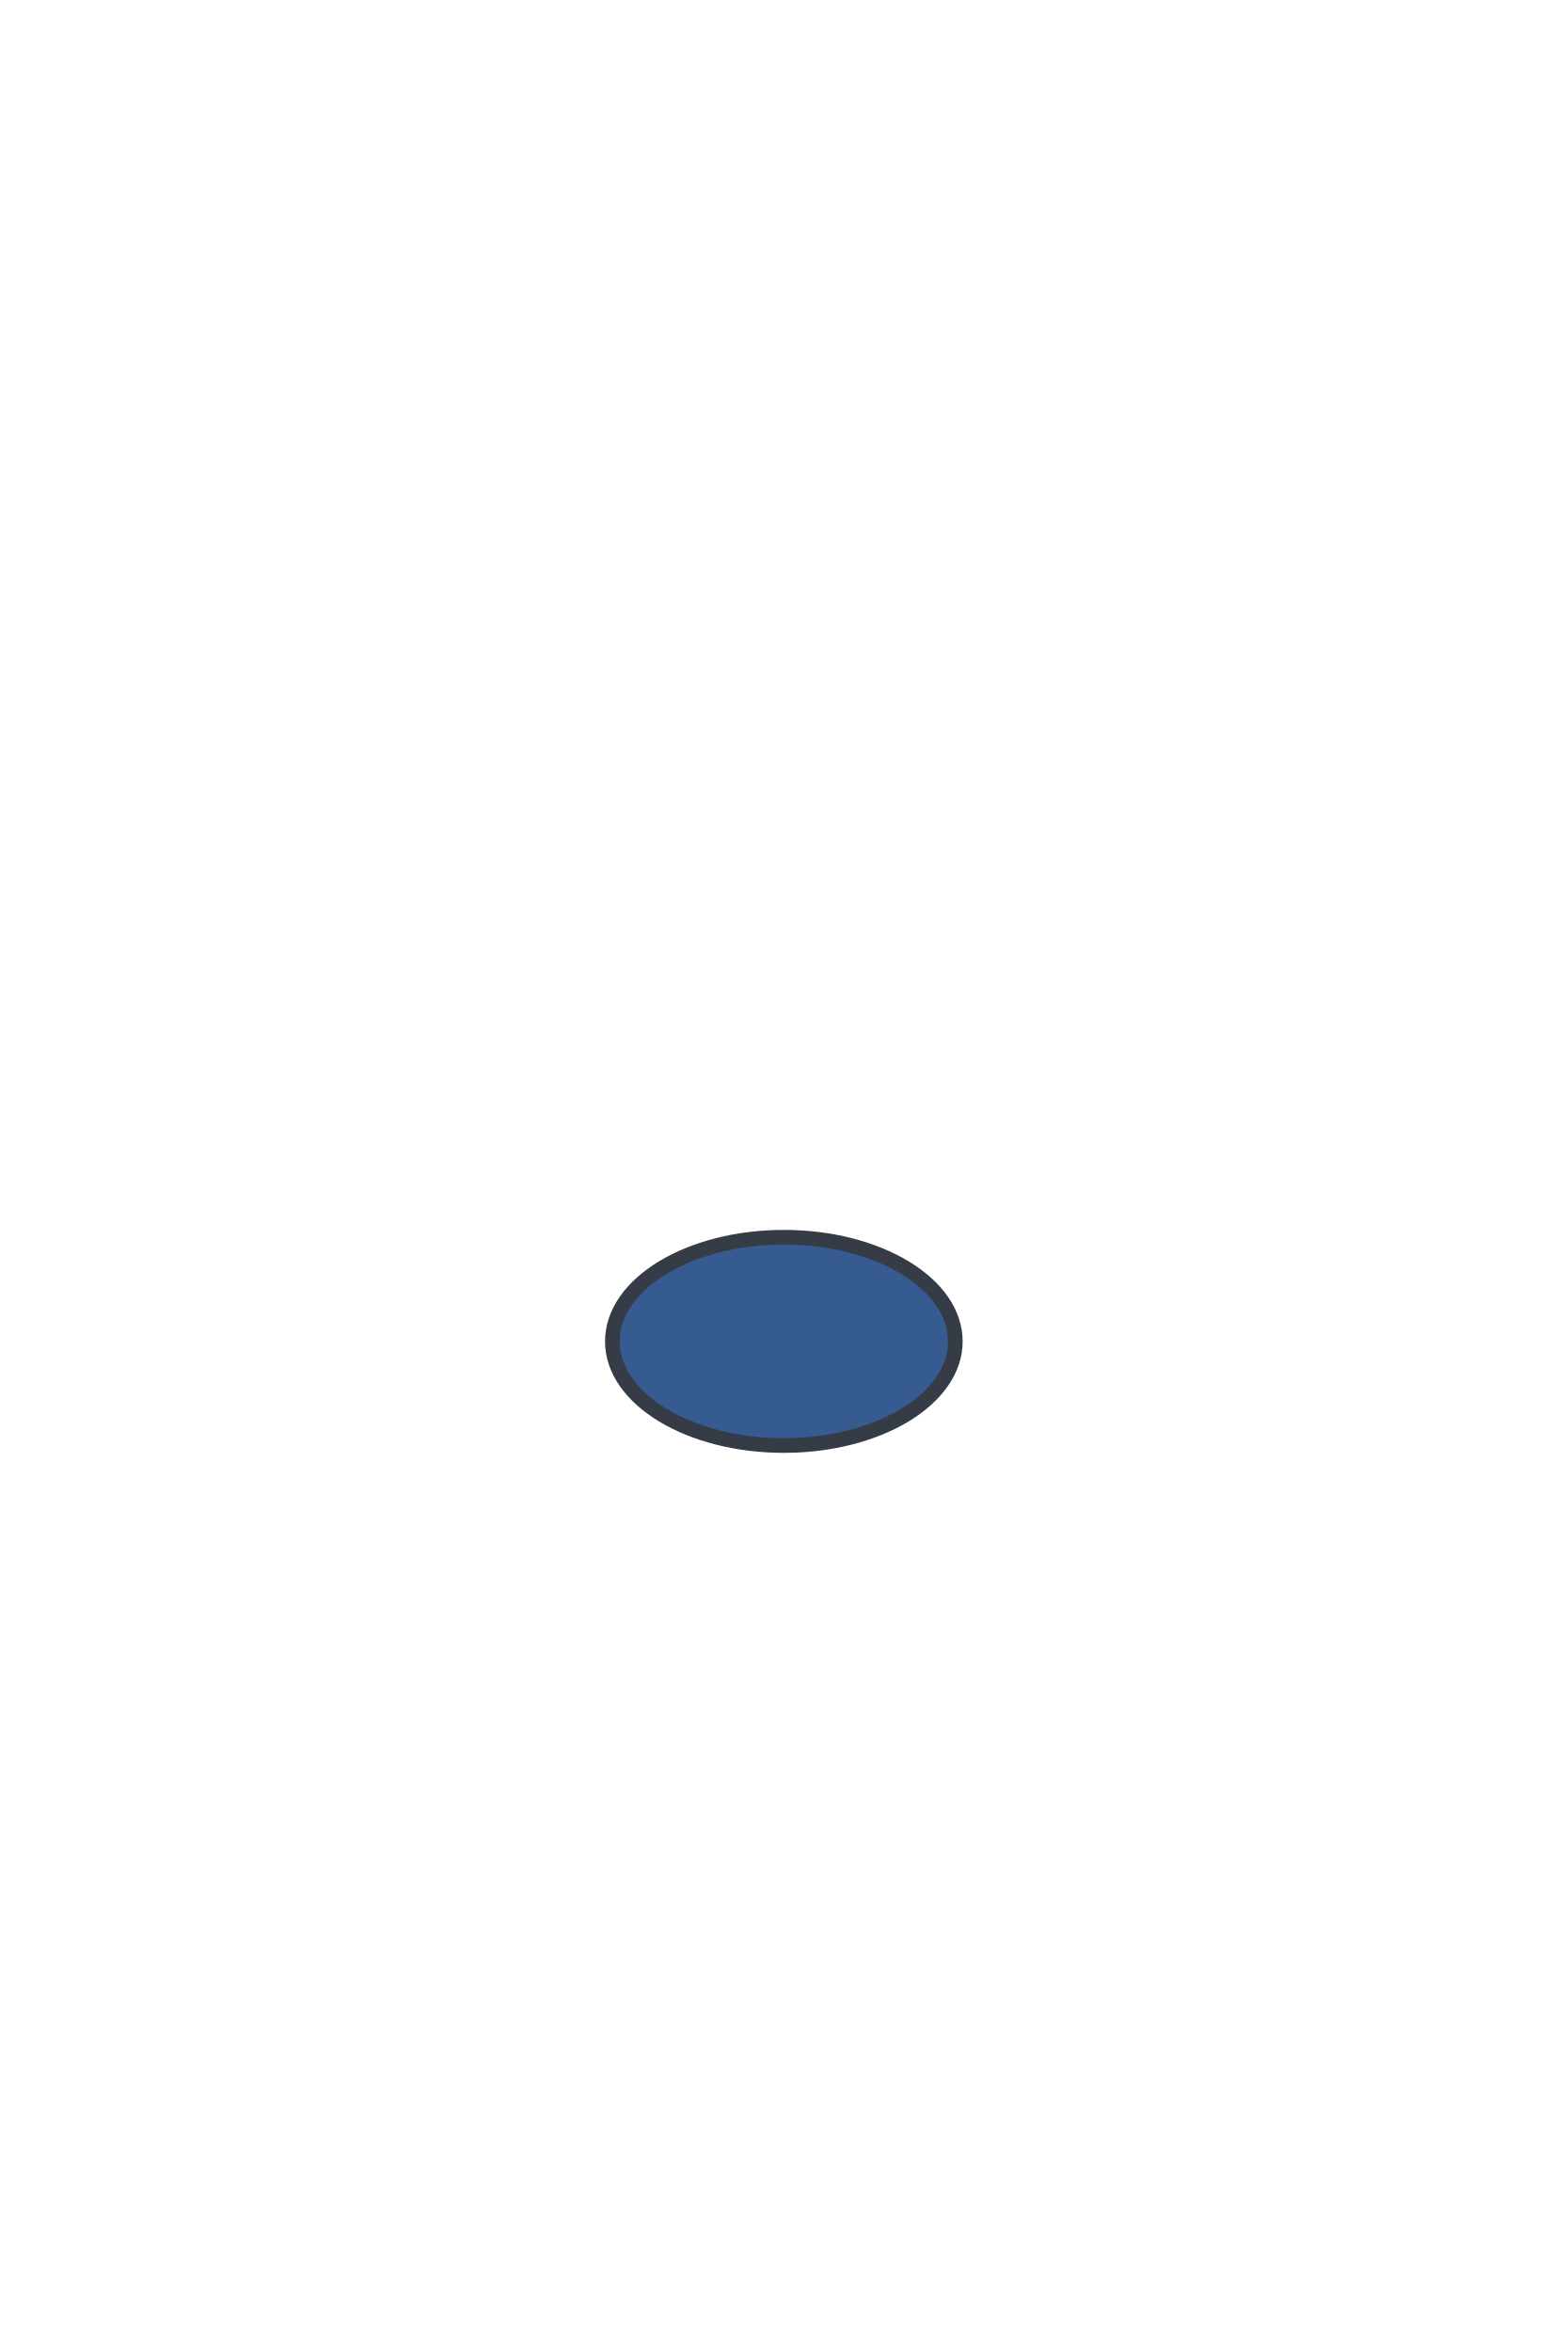
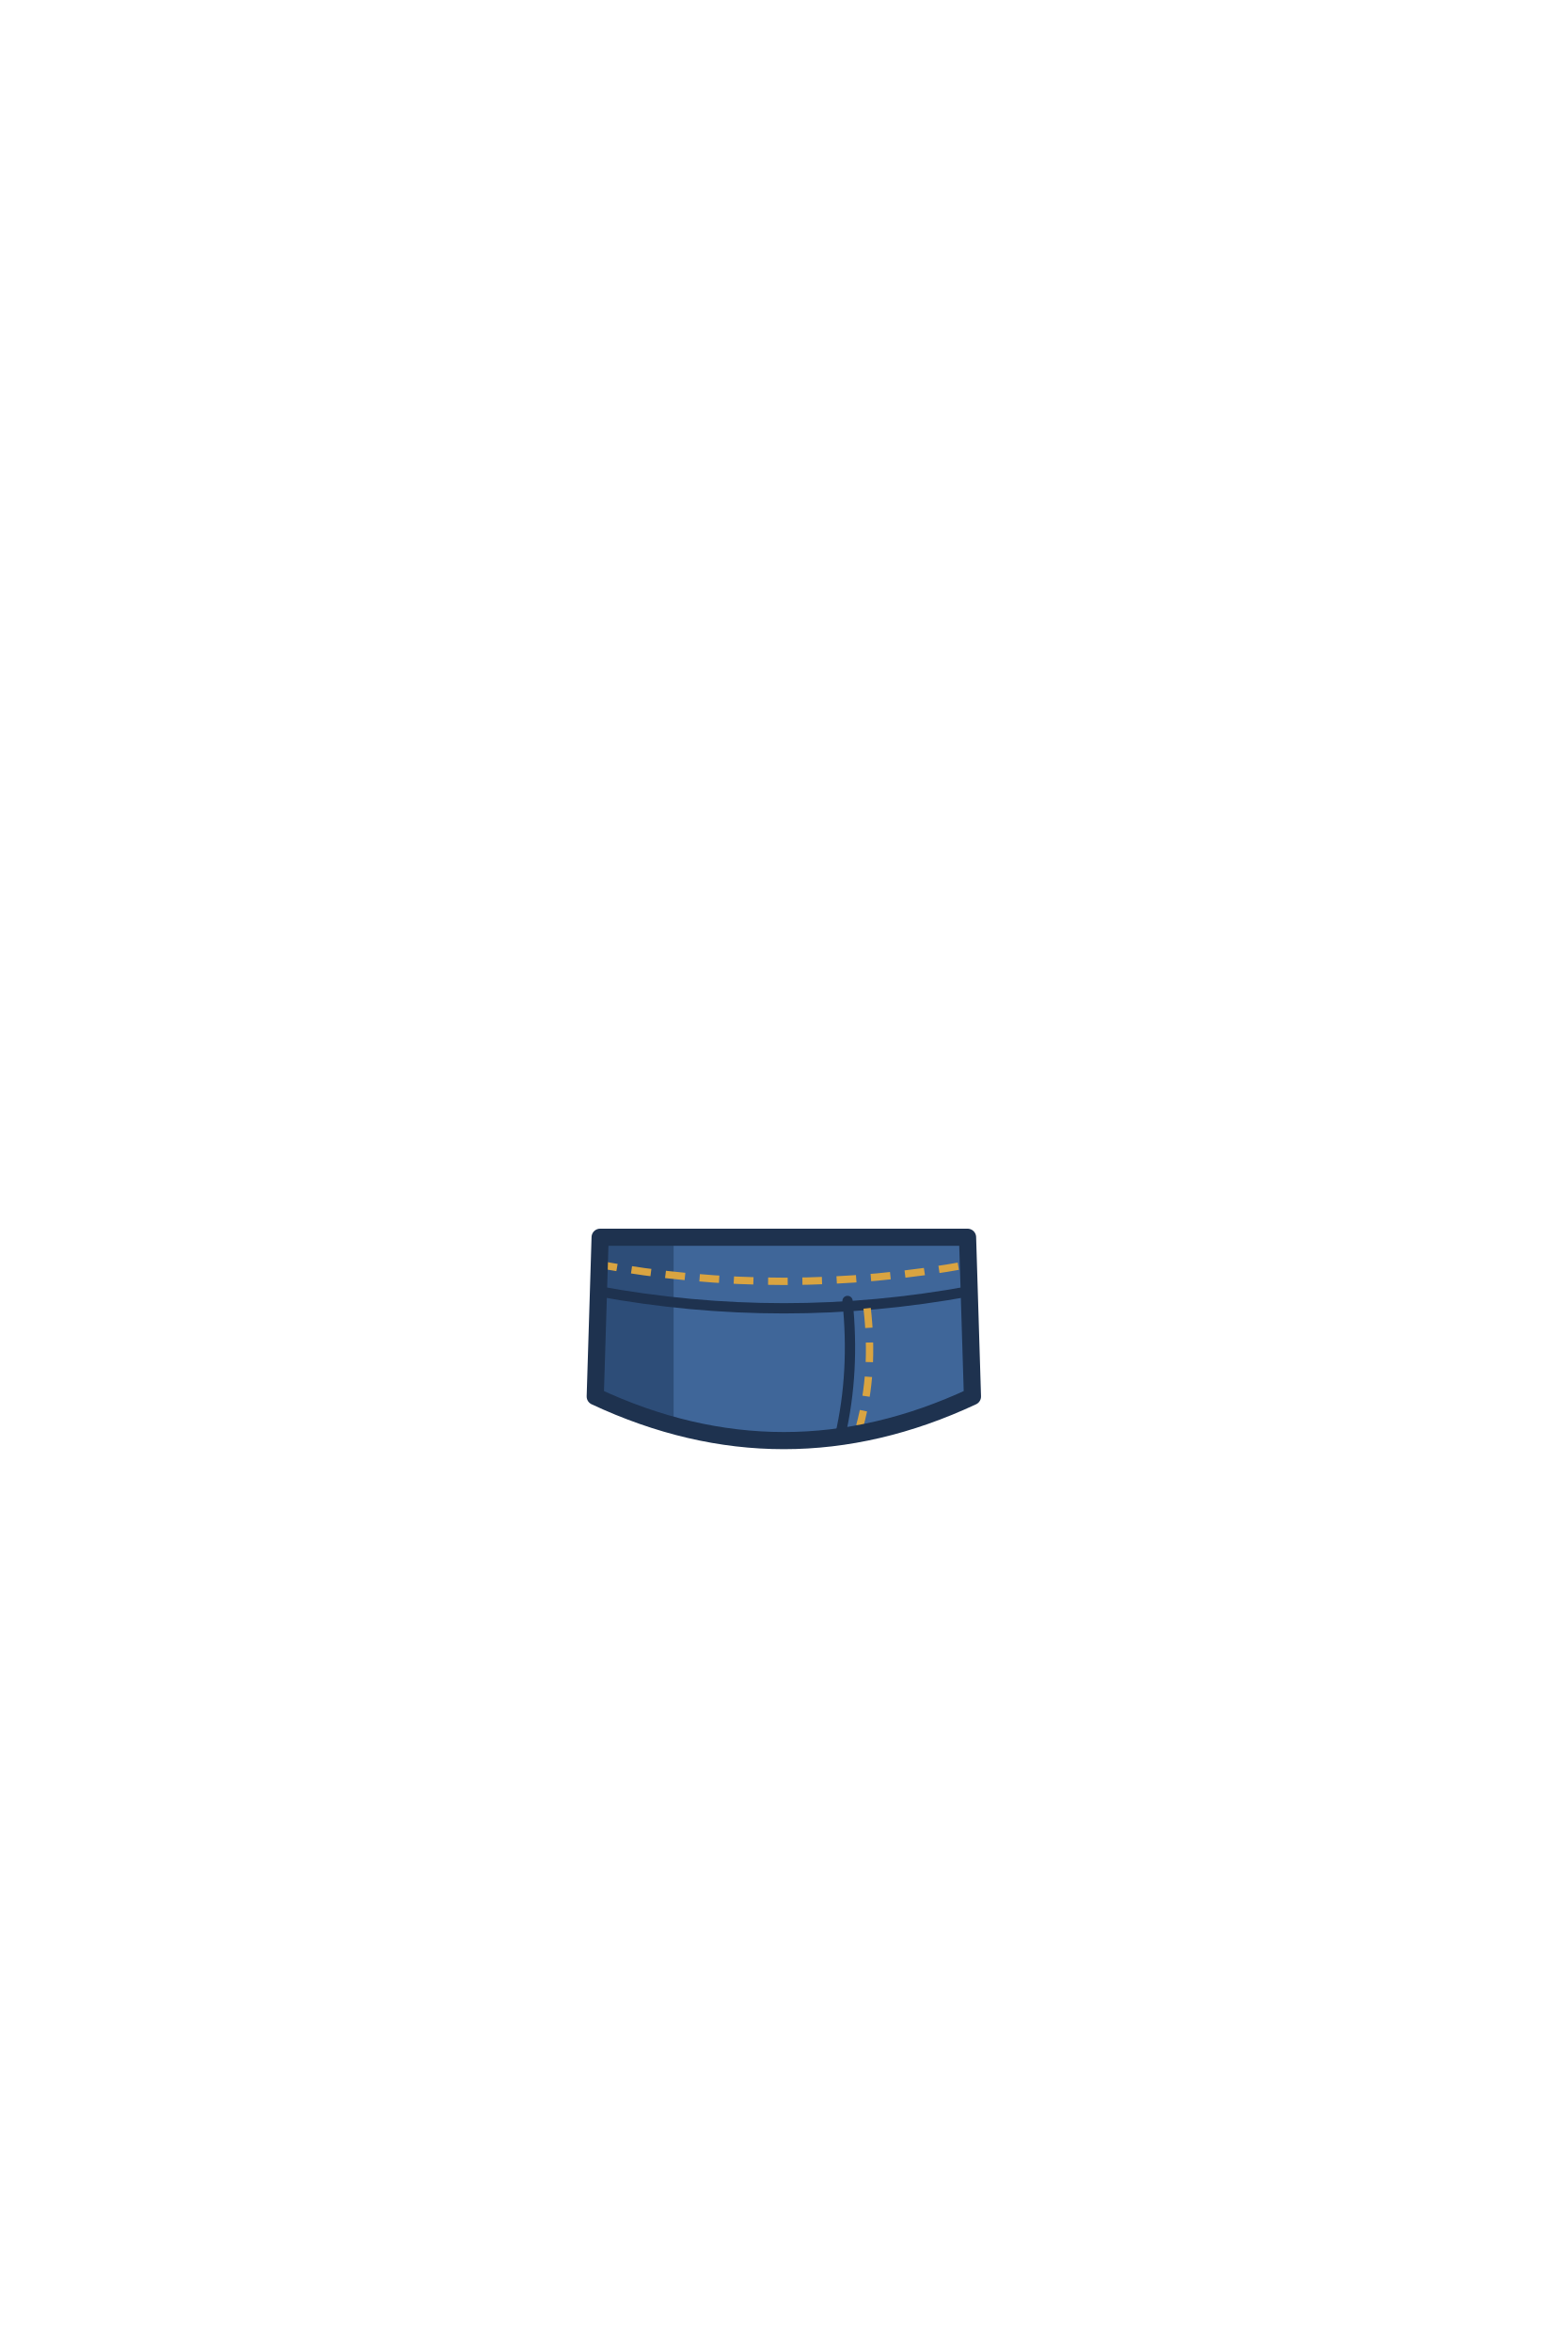
<svg xmlns="http://www.w3.org/2000/svg" width="192" height="288" viewBox="0 0 192 288">
  <g transform="translate(96 162) scale(3)">
-     <rect x="-7" y="-3.5" width="14" height="8.5" rx="7" ry="7" fill="#365b91" stroke="#363c46" stroke-width="0.6" />
+     <defs>
+       <clipPath id="cel51">
+         <path d="M -7.5 -3.5 L 7.5 -3.5 L 7.7 3 Q 0 6.6 -7.7 3 Z" />
+       </clipPath>
+     </defs>
+     <path d="M -7.5 -3.5 L 7.5 -3.5 L 7.7 3 Q 0 6.6 -7.7 3 Z" fill="#3f6699" />
+     <g clip-path="url(#cel51)">
+       <path d="M -40 -60 H -4.5 V 60 H -40 Z" fill="#2d4d78" fill-rule="evenodd" />
+       <path d="M -7.6 -1.3 Q 0 0.1 7.6 -1.3" fill="none" stroke="#1e324f" stroke-width="0.42" stroke-linecap="round" stroke-linejoin="round" />
+       <path d="M 2.6 -0.9 Q 2.9 2 2.3 4.6" fill="none" stroke="#1e324f" stroke-width="0.42" stroke-linecap="round" stroke-linejoin="round" />
+       <path d="M -7.6 -2.4 Q 0 -1 7.6 -2.4" fill="none" stroke="#d9a441" stroke-width="0.3" stroke-dasharray="0.8 0.6" />
+       <path d="M 3.4 -0.6 Q 3.7 2 3.1 4.2" fill="none" stroke="#d9a441" stroke-width="0.3" stroke-dasharray="0.8 0.6" />
+     </g>
+     <path d="M -7.5 -3.5 L 7.5 -3.5 L 7.7 3 Q 0 6.6 -7.7 3 Z" fill="none" stroke="#1e324f" stroke-width="0.7" stroke-linecap="round" stroke-linejoin="round" />
  </g>
</svg>
